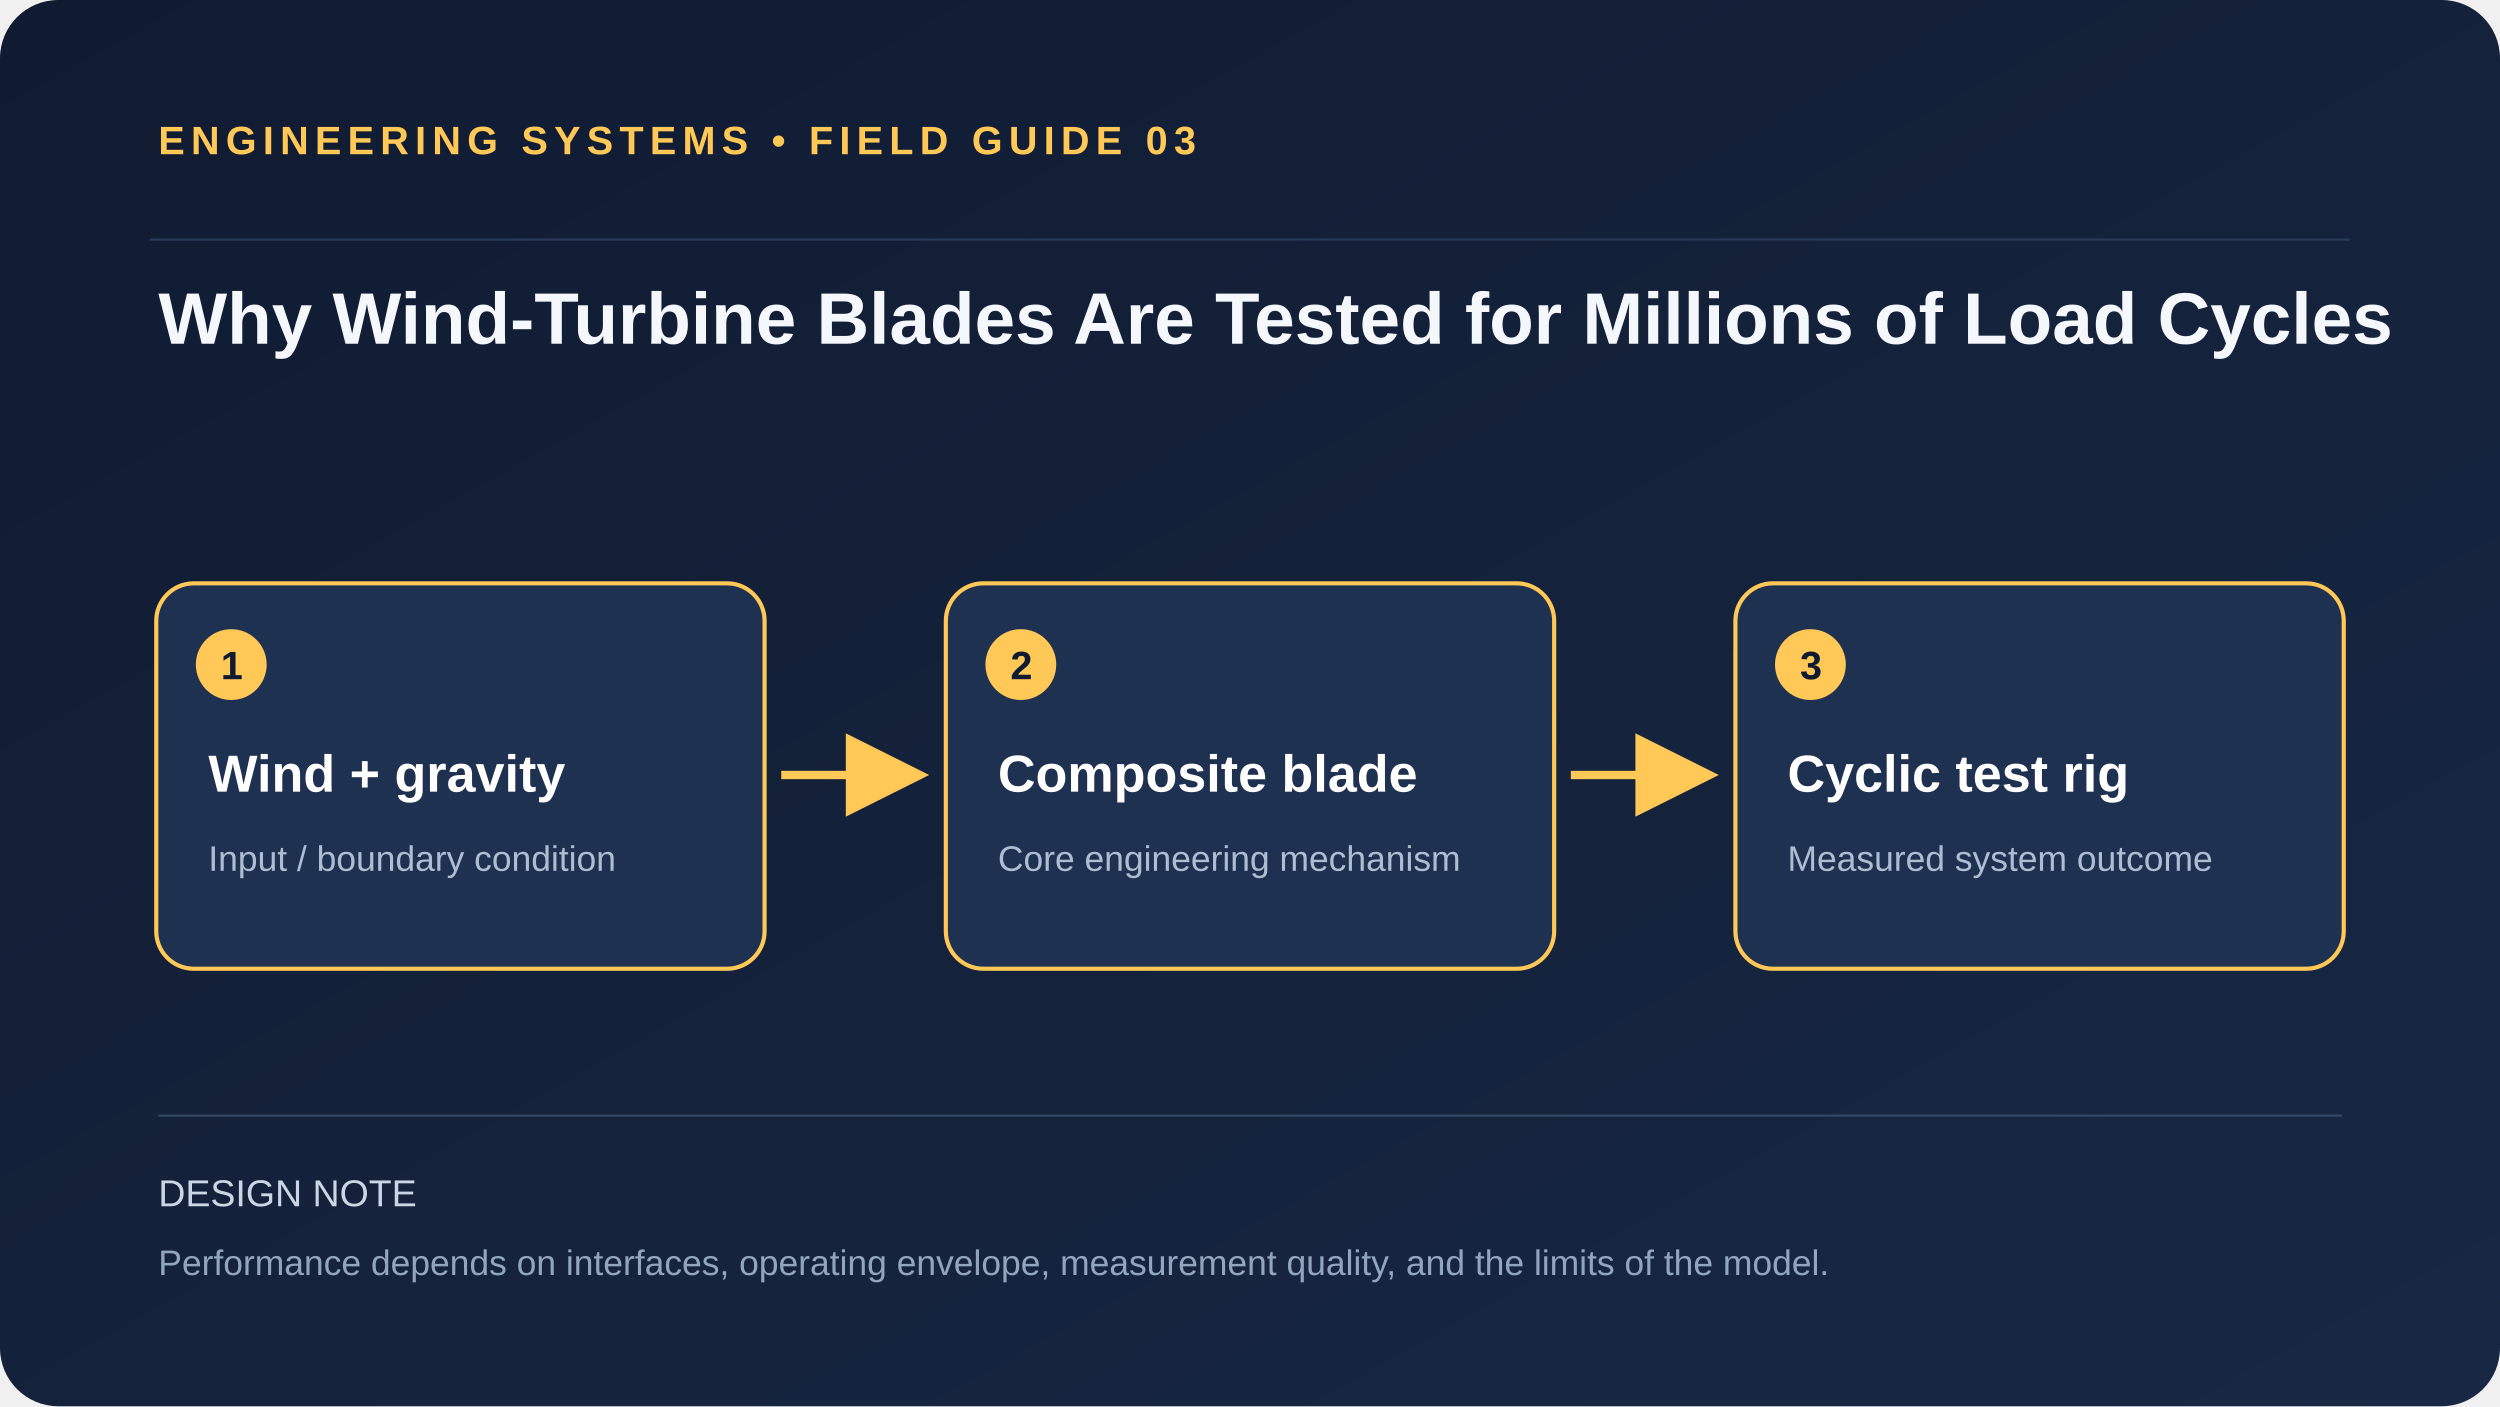
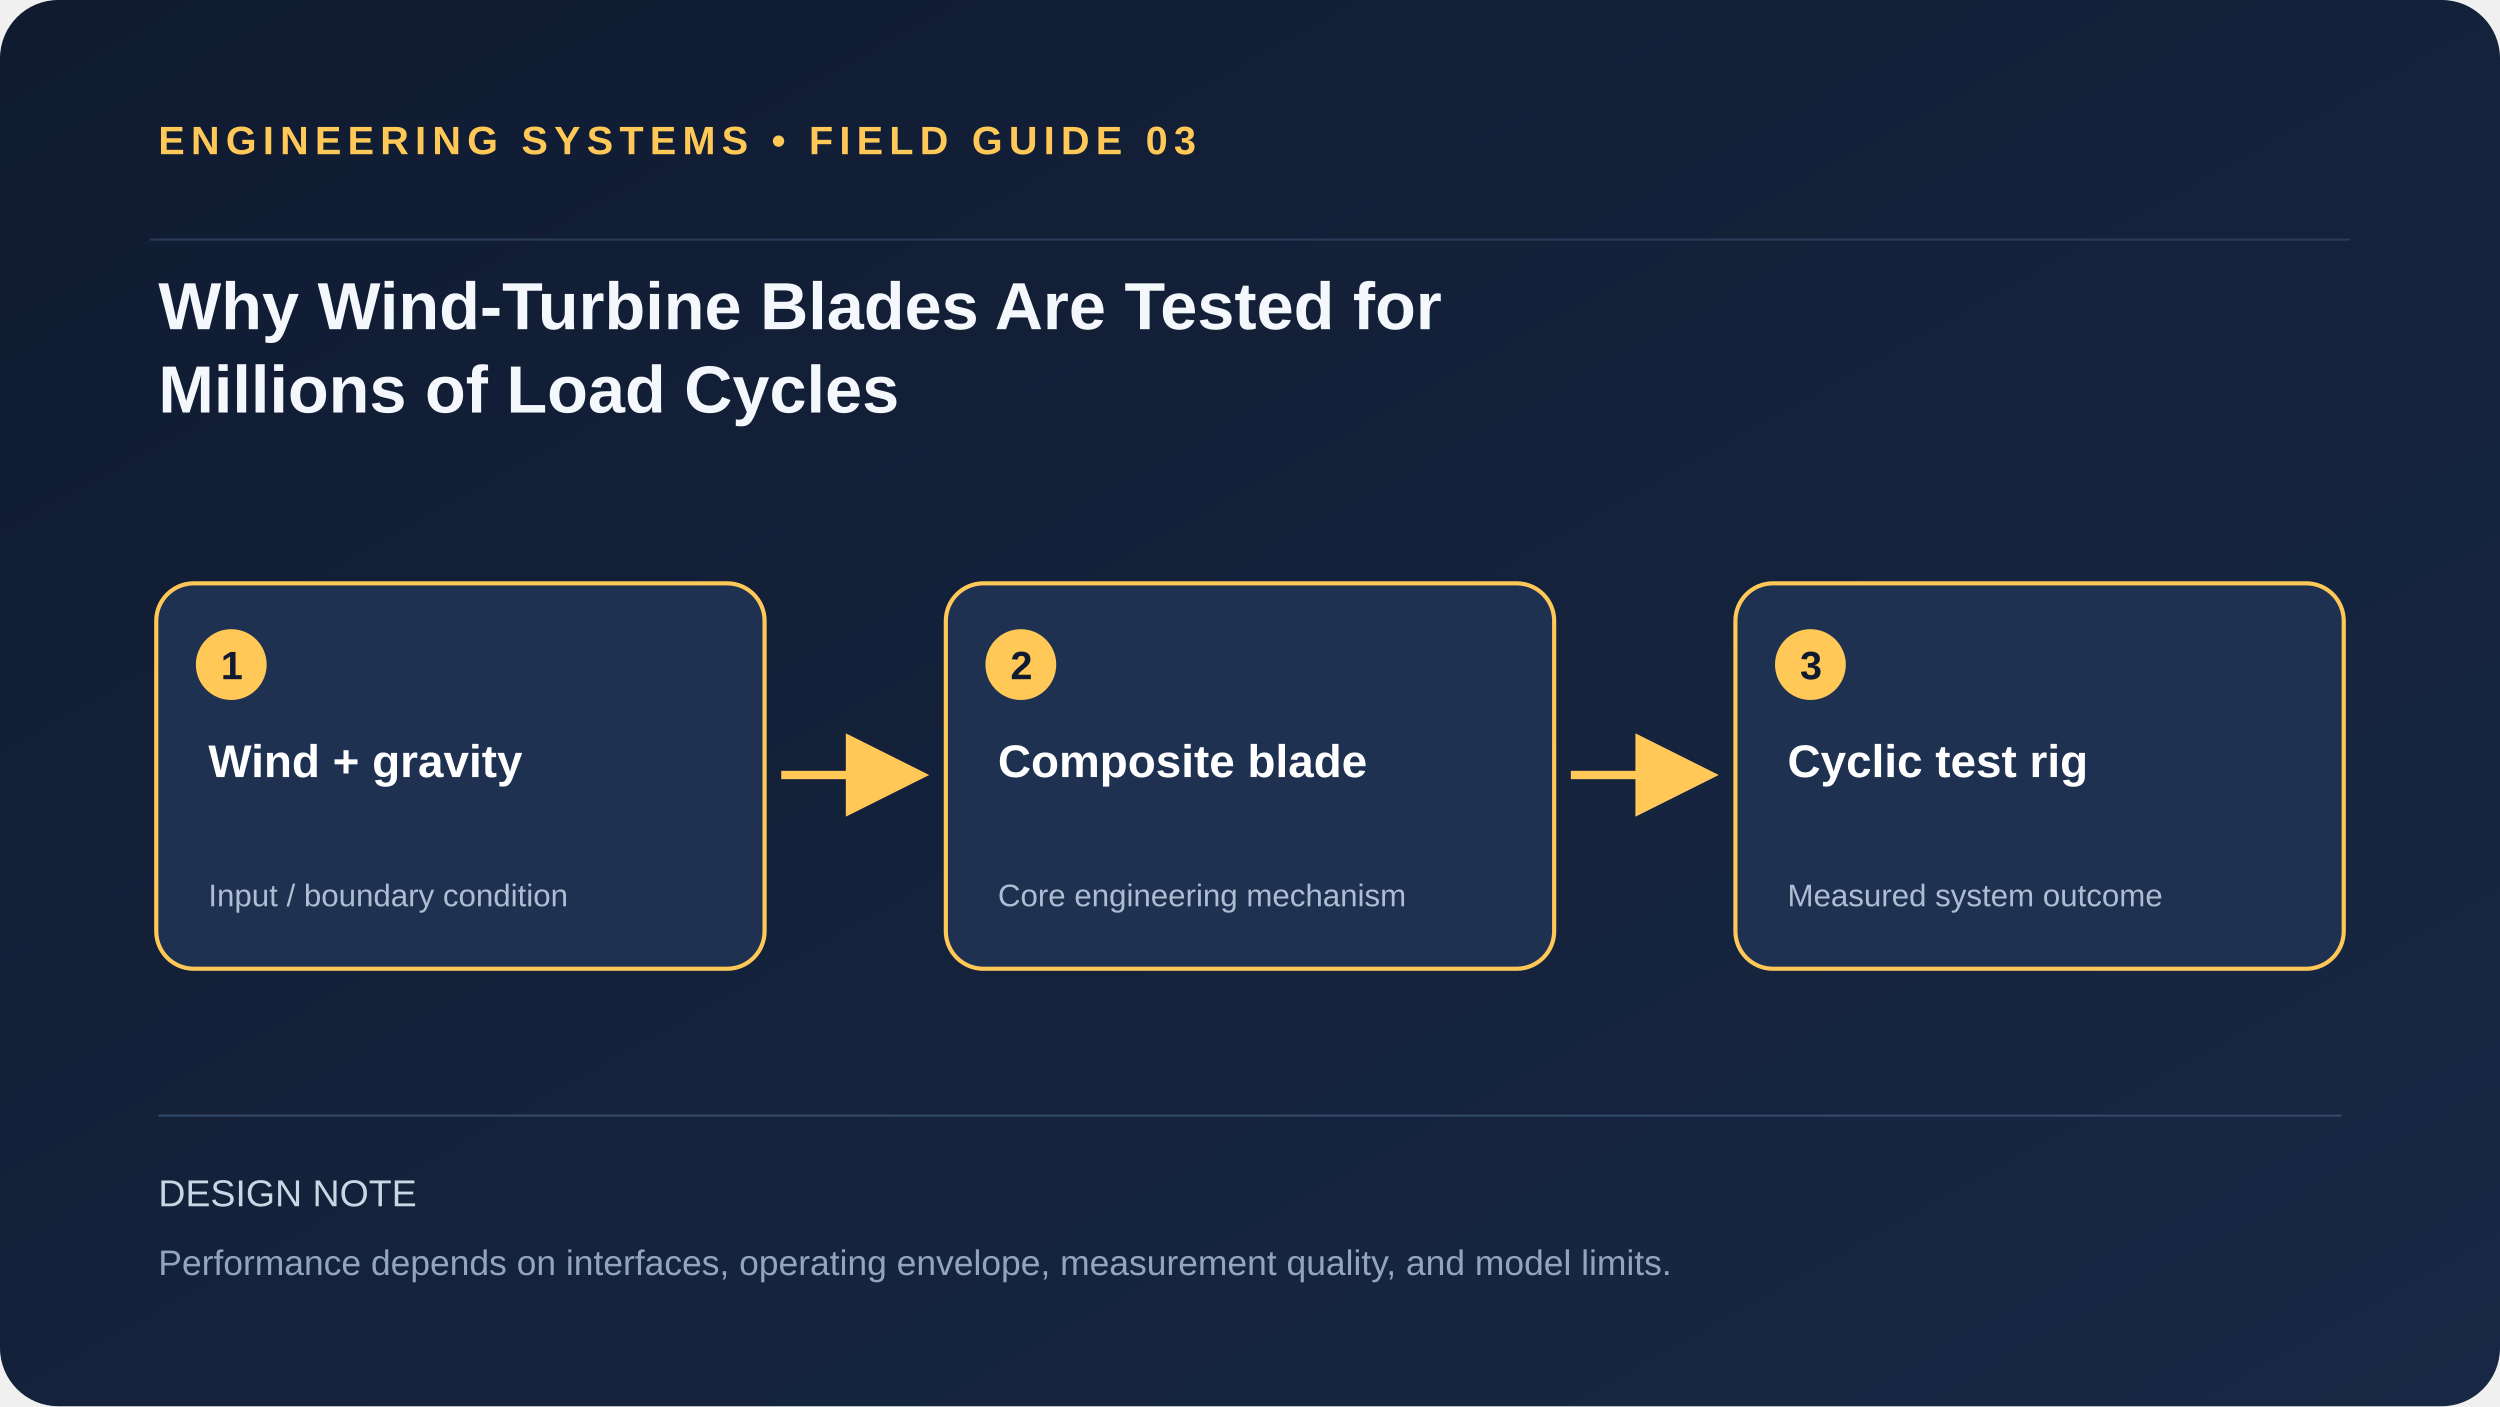
<svg xmlns="http://www.w3.org/2000/svg" width="1200" height="675" viewBox="0 0 1200 675" role="img" aria-labelledby="t d">
  <defs>
    <linearGradient id="bg" x2="1" y2="1">
      <stop stop-color="#101b31" />
      <stop offset="1" stop-color="#182844" />
    </linearGradient>
    <marker id="arrow" markerWidth="10" markerHeight="10" refX="8" refY="5" orient="auto">
      <path d="M0 0L10 5L0 10z" fill="#ffc857" />
    </marker>
  </defs>
  <rect width="1200" height="675" rx="28" fill="url(#bg)" />
  <path d="M72 115H1128" stroke="#2a3b59" />
  <text x="76" y="74" fill="#ffc857" font-family="Arial,sans-serif" font-size="19" font-weight="700" letter-spacing="3">ENGINEERING SYSTEMS • FIELD GUIDE 03</text>
-   <text x="76" y="165" fill="#f4f7fb" font-family="Arial,sans-serif" font-size="35" font-weight="700">Why Wind-Turbine Blades Are Tested for Millions of Load Cycles</text>
+   <text x="76" y="158" fill="#f4f7fb" font-family="Arial,sans-serif" font-size="32" font-weight="700">
+     <tspan x="76" dy="0">Why Wind-Turbine Blades Are Tested for</tspan>
+     <tspan x="76" dy="40">Millions of Load Cycles</tspan>
+   </text>
  <g font-family="Arial,sans-serif">
    <rect x="75" y="280" width="292" height="185" rx="18" fill="#1e3150" stroke="#ffc857" stroke-width="2" />
    <circle cx="111" cy="319" r="17" fill="#ffc857" />
    <text x="106" y="326" fill="#101b31" font-size="19" font-weight="700">1</text>
-     <text x="100" y="380" fill="#fff" font-size="25" font-weight="700">Wind + gravity</text>
-     <text x="100" y="418" fill="#aebed2" font-size="17">Input / boundary condition</text>
+     <text x="100" y="373" fill="#fff" font-size="22" font-weight="700">
+       <tspan x="100" dy="0">Wind + gravity</tspan>
+     </text>
+     <text x="100" y="435" fill="#aebed2" font-size="15">Input / boundary condition</text>
    <rect x="454" y="280" width="292" height="185" rx="18" fill="#1e3150" stroke="#ffc857" stroke-width="2" />
    <circle cx="490" cy="319" r="17" fill="#ffc857" />
    <text x="485" y="326" fill="#101b31" font-size="19" font-weight="700">2</text>
-     <text x="479" y="380" fill="#fff" font-size="25" font-weight="700">Composite blade</text>
-     <text x="479" y="418" fill="#aebed2" font-size="17">Core engineering mechanism</text>
+     <text x="479" y="373" fill="#fff" font-size="22" font-weight="700">
+       <tspan x="479" dy="0">Composite blade</tspan>
+     </text>
+     <text x="479" y="435" fill="#aebed2" font-size="15">Core engineering mechanism</text>
    <rect x="833" y="280" width="292" height="185" rx="18" fill="#1e3150" stroke="#ffc857" stroke-width="2" />
    <circle cx="869" cy="319" r="17" fill="#ffc857" />
    <text x="864" y="326" fill="#101b31" font-size="19" font-weight="700">3</text>
-     <text x="858" y="380" fill="#fff" font-size="25" font-weight="700">Cyclic test rig</text>
-     <text x="858" y="418" fill="#aebed2" font-size="17">Measured system outcome</text>
+     <text x="858" y="373" fill="#fff" font-size="22" font-weight="700">
+       <tspan x="858" dy="0">Cyclic test rig</tspan>
+     </text>
+     <text x="858" y="435" fill="#aebed2" font-size="15">Measured system outcome</text>
    <path d="M375 372H438" stroke="#ffc857" stroke-width="4" marker-end="url(#arrow)" />
    <path d="M754 372H817" stroke="#ffc857" stroke-width="4" marker-end="url(#arrow)" />
  </g>
  <rect x="76" y="535" width="1048" height="1" fill="#344967" />
  <text x="76" y="579" fill="#cbd6e4" font-family="Arial,sans-serif" font-size="18">DESIGN NOTE</text>
-   <text x="76" y="612" fill="#91a5bd" font-family="Arial,sans-serif" font-size="17">Performance depends on interfaces, operating envelope, measurement quality, and the limits of the model.</text>
+   <text x="76" y="612" fill="#91a5bd" font-family="Arial,sans-serif" font-size="17">Performance depends on interfaces, operating envelope, measurement quality, and model limits.</text>
</svg>
